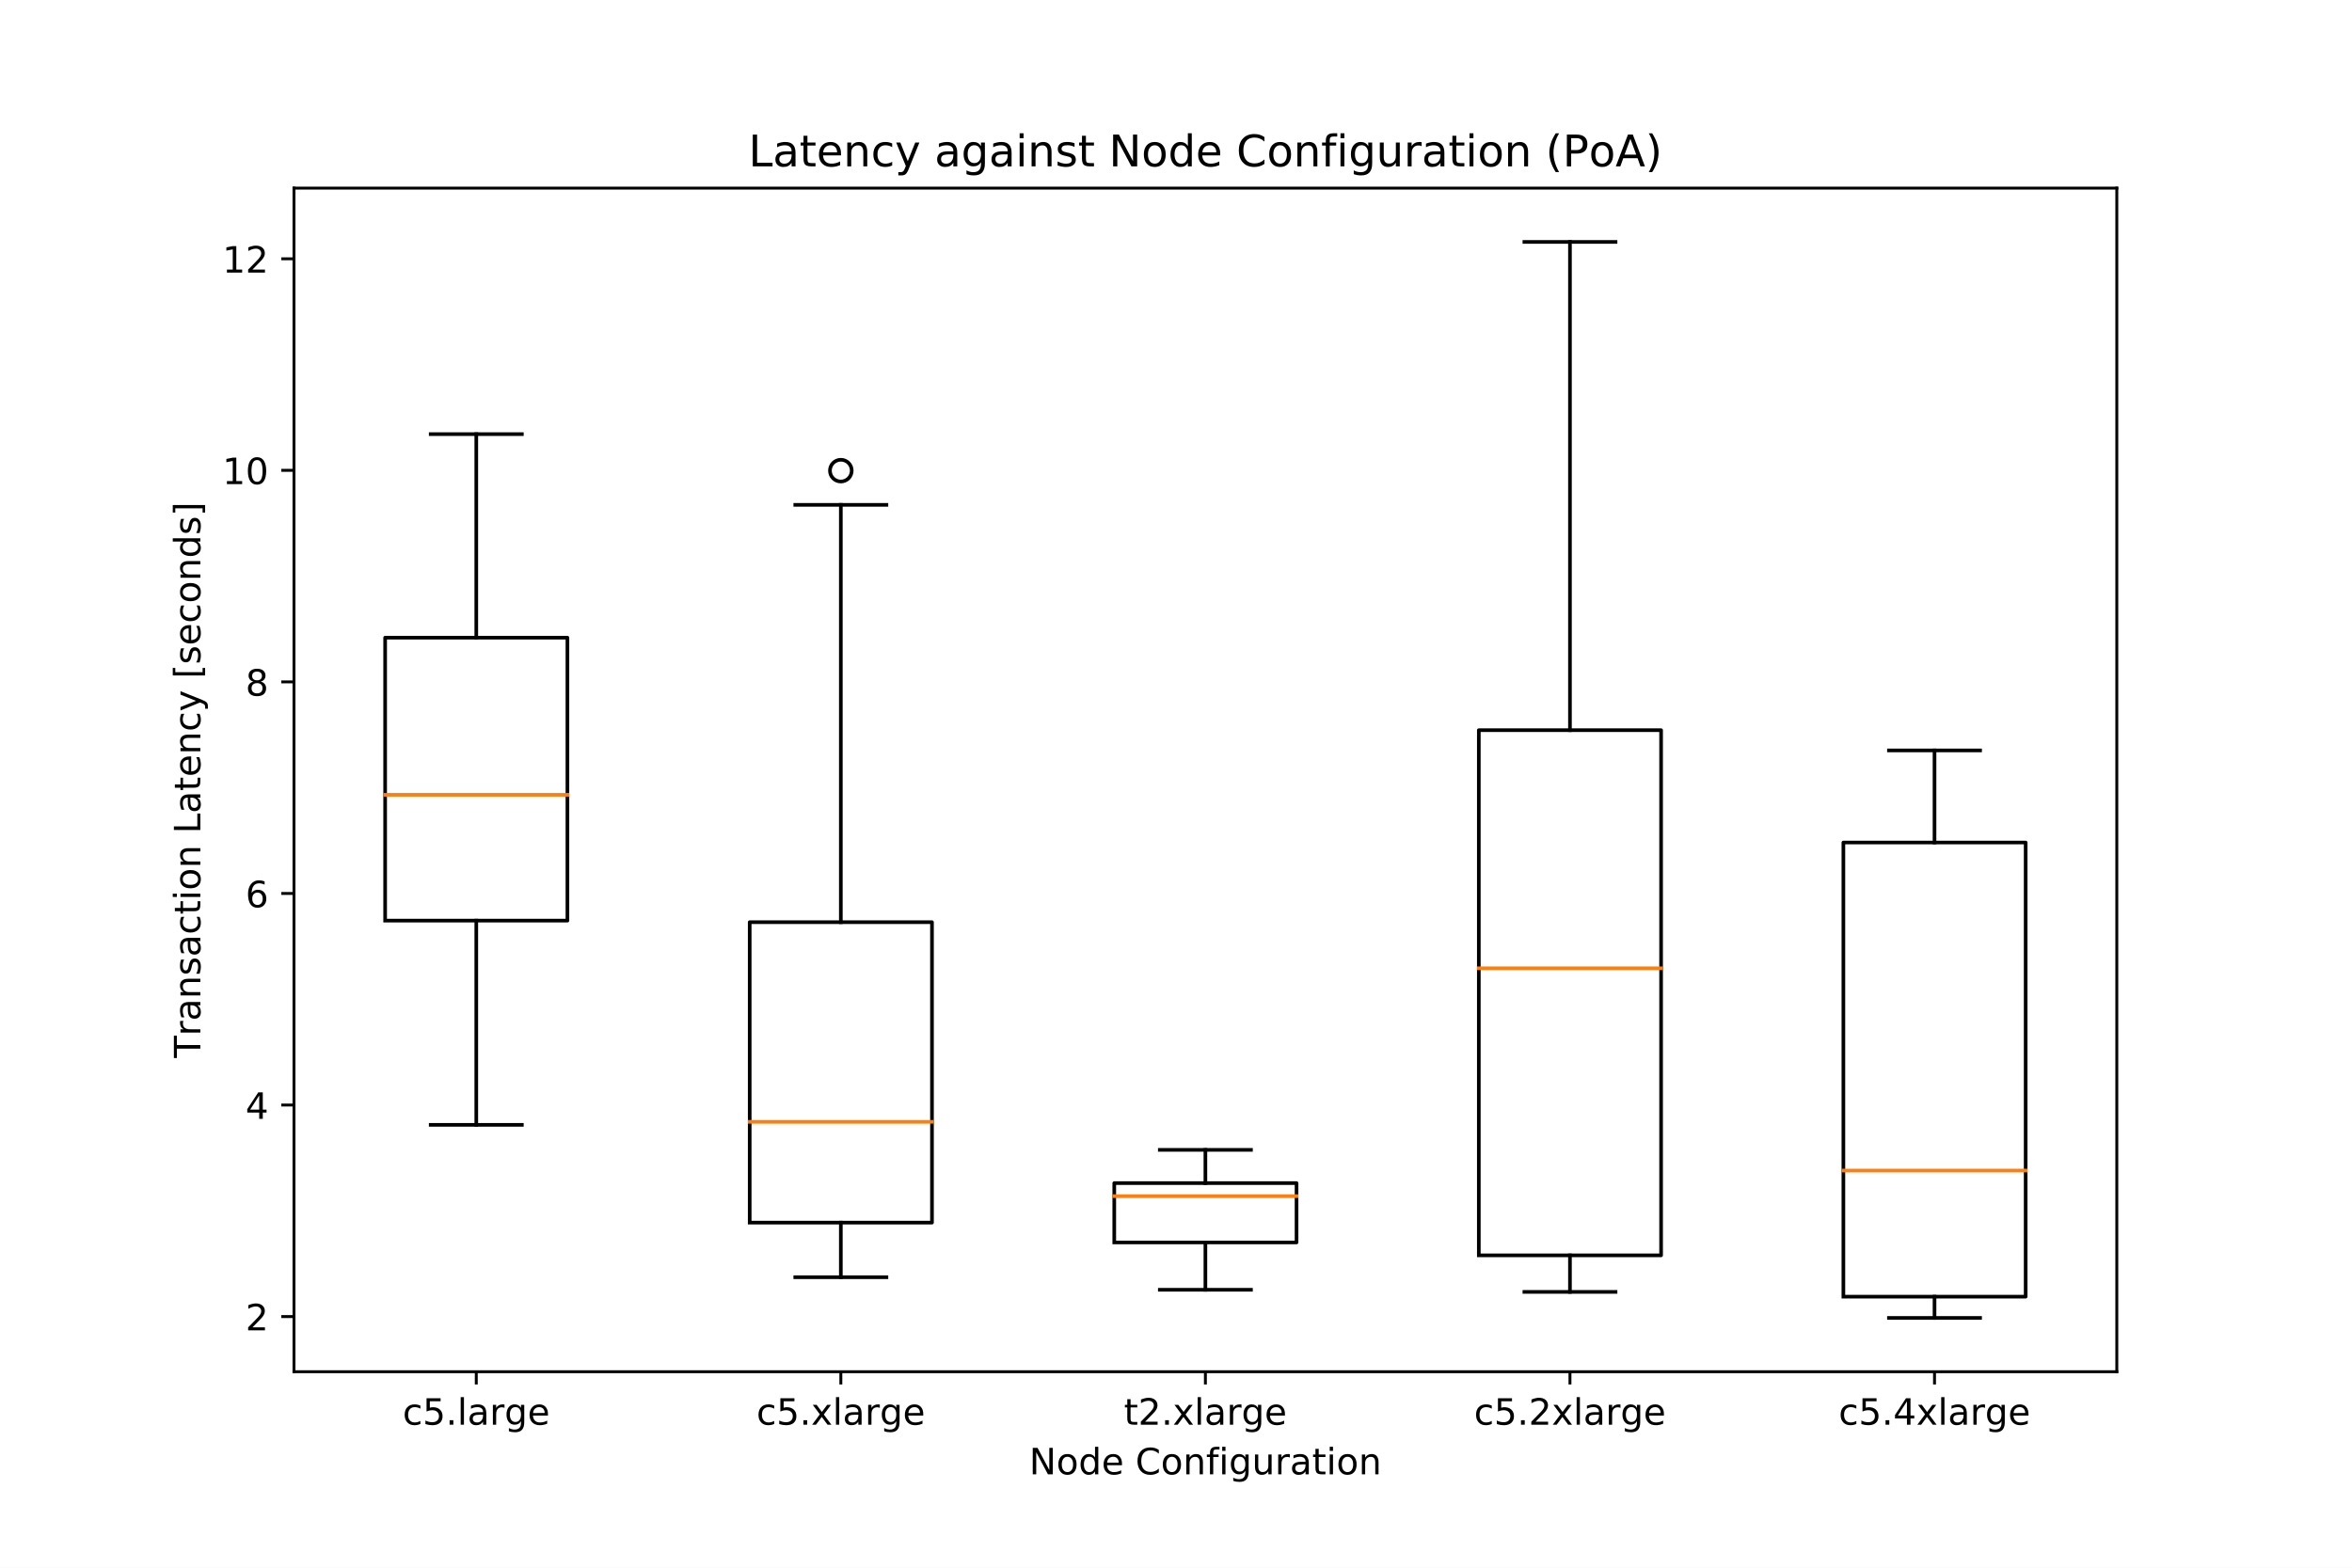
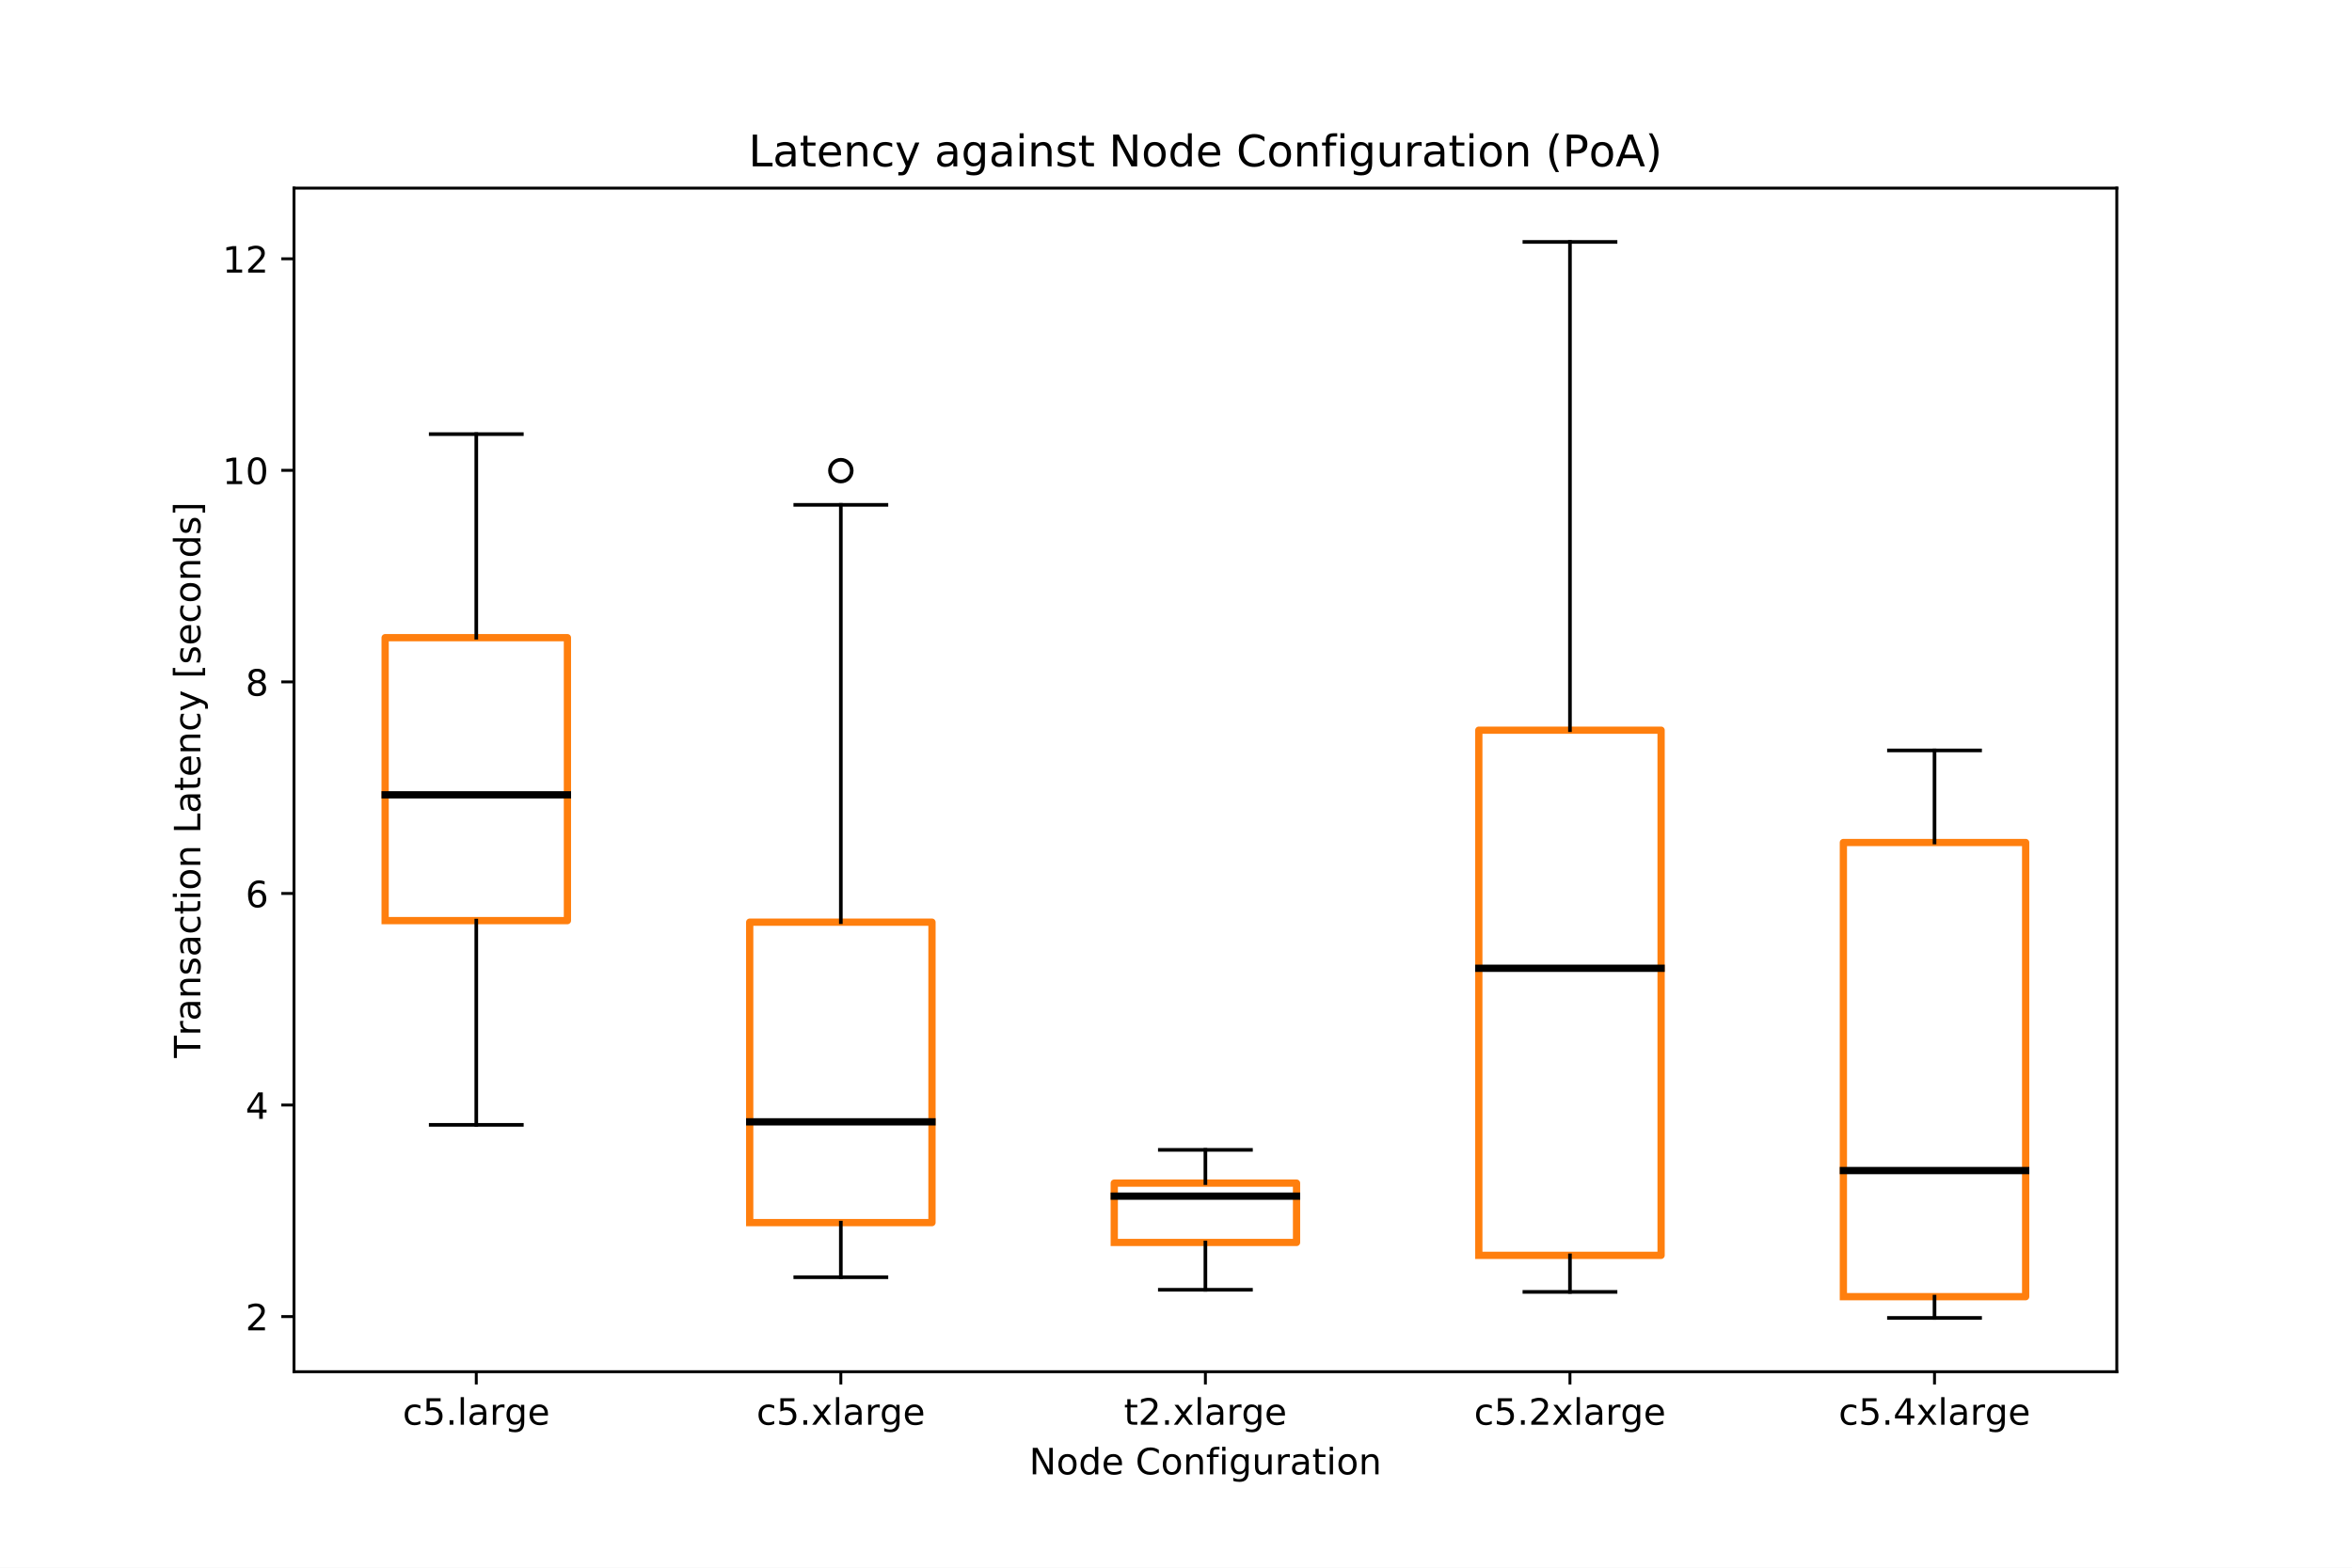
<svg xmlns="http://www.w3.org/2000/svg" xmlns:xlink="http://www.w3.org/1999/xlink" height="432pt" version="1.1" viewBox="0 0 648 432" width="648pt">
  <defs>
    <style type="text/css">
*{stroke-linecap:butt;stroke-linejoin:round;}
  </style>
  </defs>
  <g id="figure_1">
    <g id="patch_1">
      <path d="M 0 432  L 648 432  L 648 0  L 0 0  z " style="fill:#ffffff;" />
    </g>
    <g id="axes_1">
      <g id="patch_2">
        <path d="M 81 378  L 583.2 378  L 583.2 51.84  L 81 51.84  z " style="fill:#ffffff;" />
      </g>
      <g id="matplotlib.axis_1">
        <g id="xtick_1">
          <g id="line2d_1">
            <defs>
-               <path d="M 0 0  L 0 3.5  " id="m5d12be4400" style="stroke:#000000;stroke-width:0.8;" />
-             </defs>
-             <g>
-               <use style="stroke:#000000;stroke-width:0.8;" x="131.22" xlink:href="#m5d12be4400" y="378" />
+               <path d="M 0 0  L 0 3.5  " id="m340db2bdad" style="stroke:#000000;stroke-width:0.8;" />
+             </defs>
+             <g>
+               <use style="stroke:#000000;stroke-width:0.8;" x="131.22" xlink:href="#m340db2bdad" y="378" />
            </g>
          </g>
          <g id="text_1">
            <defs>
              <path d="M 48.781 52.594  L 48.781 44.188  Q 44.969 46.297 41.141 47.344  Q 37.312 48.391 33.406 48.391  Q 24.656 48.391 19.812 42.844  Q 14.984 37.312 14.984 27.297  Q 14.984 17.281 19.812 11.734  Q 24.656 6.203 33.406 6.203  Q 37.312 6.203 41.141 7.25  Q 44.969 8.297 48.781 10.406  L 48.781 2.094  Q 45.016 0.344 40.984 -0.531  Q 36.969 -1.422 32.422 -1.422  Q 20.062 -1.422 12.781 6.344  Q 5.516 14.109 5.516 27.297  Q 5.516 40.672 12.859 48.328  Q 20.219 56 33.016 56  Q 37.156 56 41.109 55.141  Q 45.062 54.297 48.781 52.594  z " id="DejaVuSans-63" />
              <path d="M 10.797 72.906  L 49.516 72.906  L 49.516 64.594  L 19.828 64.594  L 19.828 46.734  Q 21.969 47.469 24.109 47.828  Q 26.266 48.188 28.422 48.188  Q 40.625 48.188 47.75 41.5  Q 54.891 34.812 54.891 23.391  Q 54.891 11.625 47.562 5.094  Q 40.234 -1.422 26.906 -1.422  Q 22.312 -1.422 17.547 -0.641  Q 12.797 0.141 7.719 1.703  L 7.719 11.625  Q 12.109 9.234 16.797 8.062  Q 21.484 6.891 26.703 6.891  Q 35.156 6.891 40.078 11.328  Q 45.016 15.766 45.016 23.391  Q 45.016 31 40.078 35.438  Q 35.156 39.891 26.703 39.891  Q 22.75 39.891 18.812 39.016  Q 14.891 38.141 10.797 36.281  z " id="DejaVuSans-35" />
              <path d="M 10.688 12.406  L 21 12.406  L 21 0  L 10.688 0  z " id="DejaVuSans-2e" />
              <path d="M 9.422 75.984  L 18.406 75.984  L 18.406 0  L 9.422 0  z " id="DejaVuSans-6c" />
              <path d="M 34.281 27.484  Q 23.391 27.484 19.188 25  Q 14.984 22.516 14.984 16.5  Q 14.984 11.719 18.141 8.906  Q 21.297 6.109 26.703 6.109  Q 34.188 6.109 38.703 11.406  Q 43.219 16.703 43.219 25.484  L 43.219 27.484  z M 52.203 31.203  L 52.203 0  L 43.219 0  L 43.219 8.297  Q 40.141 3.328 35.547 0.953  Q 30.953 -1.422 24.312 -1.422  Q 15.922 -1.422 10.953 3.297  Q 6 8.016 6 15.922  Q 6 25.141 12.172 29.828  Q 18.359 34.516 30.609 34.516  L 43.219 34.516  L 43.219 35.406  Q 43.219 41.609 39.141 45  Q 35.062 48.391 27.688 48.391  Q 23 48.391 18.547 47.266  Q 14.109 46.141 10.016 43.891  L 10.016 52.203  Q 14.938 54.109 19.578 55.047  Q 24.219 56 28.609 56  Q 40.484 56 46.344 49.844  Q 52.203 43.703 52.203 31.203  z " id="DejaVuSans-61" />
              <path d="M 41.109 46.297  Q 39.594 47.172 37.812 47.578  Q 36.031 48 33.891 48  Q 26.266 48 22.188 43.047  Q 18.109 38.094 18.109 28.812  L 18.109 0  L 9.078 0  L 9.078 54.688  L 18.109 54.688  L 18.109 46.188  Q 20.953 51.172 25.484 53.578  Q 30.031 56 36.531 56  Q 37.453 56 38.578 55.875  Q 39.703 55.766 41.062 55.516  z " id="DejaVuSans-72" />
              <path d="M 45.406 27.984  Q 45.406 37.75 41.375 43.109  Q 37.359 48.484 30.078 48.484  Q 22.859 48.484 18.828 43.109  Q 14.797 37.75 14.797 27.984  Q 14.797 18.266 18.828 12.891  Q 22.859 7.516 30.078 7.516  Q 37.359 7.516 41.375 12.891  Q 45.406 18.266 45.406 27.984  z M 54.391 6.781  Q 54.391 -7.172 48.188 -13.984  Q 42 -20.797 29.203 -20.797  Q 24.469 -20.797 20.266 -20.094  Q 16.062 -19.391 12.109 -17.922  L 12.109 -9.188  Q 16.062 -11.328 19.922 -12.344  Q 23.781 -13.375 27.781 -13.375  Q 36.625 -13.375 41.016 -8.766  Q 45.406 -4.156 45.406 5.172  L 45.406 9.625  Q 42.625 4.781 38.281 2.391  Q 33.938 0 27.875 0  Q 17.828 0 11.672 7.656  Q 5.516 15.328 5.516 27.984  Q 5.516 40.672 11.672 48.328  Q 17.828 56 27.875 56  Q 33.938 56 38.281 53.609  Q 42.625 51.219 45.406 46.391  L 45.406 54.688  L 54.391 54.688  z " id="DejaVuSans-67" />
              <path d="M 56.203 29.594  L 56.203 25.203  L 14.891 25.203  Q 15.484 15.922 20.484 11.062  Q 25.484 6.203 34.422 6.203  Q 39.594 6.203 44.453 7.469  Q 49.312 8.734 54.109 11.281  L 54.109 2.781  Q 49.266 0.734 44.188 -0.344  Q 39.109 -1.422 33.891 -1.422  Q 20.797 -1.422 13.156 6.188  Q 5.516 13.812 5.516 26.812  Q 5.516 40.234 12.766 48.109  Q 20.016 56 32.328 56  Q 43.359 56 49.781 48.891  Q 56.203 41.797 56.203 29.594  z M 47.219 32.234  Q 47.125 39.594 43.094 43.984  Q 39.062 48.391 32.422 48.391  Q 24.906 48.391 20.391 44.141  Q 15.875 39.891 15.188 32.172  z " id="DejaVuSans-65" />
            </defs>
            <g transform="translate(110.9419 392.5984)scale(0.1 -0.1)">
              <use xlink:href="#DejaVuSans-63" />
              <use x="54.98" xlink:href="#DejaVuSans-35" />
              <use x="118.604" xlink:href="#DejaVuSans-2e" />
              <use x="150.391" xlink:href="#DejaVuSans-6c" />
              <use x="178.174" xlink:href="#DejaVuSans-61" />
              <use x="239.453" xlink:href="#DejaVuSans-72" />
              <use x="280.551" xlink:href="#DejaVuSans-67" />
              <use x="344.027" xlink:href="#DejaVuSans-65" />
            </g>
          </g>
        </g>
        <g id="xtick_2">
          <g id="line2d_2">
            <g>
-               <use style="stroke:#000000;stroke-width:0.8;" x="231.66" xlink:href="#m5d12be4400" y="378" />
+               <use style="stroke:#000000;stroke-width:0.8;" x="231.66" xlink:href="#m340db2bdad" y="378" />
            </g>
          </g>
          <g id="text_2">
            <defs>
              <path d="M 54.891 54.688  L 35.109 28.078  L 55.906 0  L 45.312 0  L 29.391 21.484  L 13.484 0  L 2.875 0  L 24.125 28.609  L 4.688 54.688  L 15.281 54.688  L 29.781 35.203  L 44.281 54.688  z " id="DejaVuSans-78" />
            </defs>
            <g transform="translate(208.4225 392.5984)scale(0.1 -0.1)">
              <use xlink:href="#DejaVuSans-63" />
              <use x="54.98" xlink:href="#DejaVuSans-35" />
              <use x="118.604" xlink:href="#DejaVuSans-2e" />
              <use x="150.391" xlink:href="#DejaVuSans-78" />
              <use x="209.57" xlink:href="#DejaVuSans-6c" />
              <use x="237.354" xlink:href="#DejaVuSans-61" />
              <use x="298.633" xlink:href="#DejaVuSans-72" />
              <use x="339.73" xlink:href="#DejaVuSans-67" />
              <use x="403.207" xlink:href="#DejaVuSans-65" />
            </g>
          </g>
        </g>
        <g id="xtick_3">
          <g id="line2d_3">
            <g>
-               <use style="stroke:#000000;stroke-width:0.8;" x="332.1" xlink:href="#m5d12be4400" y="378" />
+               <use style="stroke:#000000;stroke-width:0.8;" x="332.1" xlink:href="#m340db2bdad" y="378" />
            </g>
          </g>
          <g id="text_3">
            <defs>
              <path d="M 18.312 70.219  L 18.312 54.688  L 36.812 54.688  L 36.812 47.703  L 18.312 47.703  L 18.312 18.016  Q 18.312 11.328 20.141 9.422  Q 21.969 7.516 27.594 7.516  L 36.812 7.516  L 36.812 0  L 27.594 0  Q 17.188 0 13.234 3.875  Q 9.281 7.766 9.281 18.016  L 9.281 47.703  L 2.688 47.703  L 2.688 54.688  L 9.281 54.688  L 9.281 70.219  z " id="DejaVuSans-74" />
              <path d="M 19.188 8.297  L 53.609 8.297  L 53.609 0  L 7.328 0  L 7.328 8.297  Q 12.938 14.109 22.625 23.891  Q 32.328 33.688 34.812 36.531  Q 39.547 41.844 41.422 45.531  Q 43.312 49.219 43.312 52.781  Q 43.312 58.594 39.234 62.25  Q 35.156 65.922 28.609 65.922  Q 23.969 65.922 18.812 64.312  Q 13.672 62.703 7.812 59.422  L 7.812 69.391  Q 13.766 71.781 18.938 73  Q 24.125 74.219 28.422 74.219  Q 39.75 74.219 46.484 68.547  Q 53.219 62.891 53.219 53.422  Q 53.219 48.922 51.531 44.891  Q 49.859 40.875 45.406 35.406  Q 44.188 33.984 37.641 27.219  Q 31.109 20.453 19.188 8.297  z " id="DejaVuSans-32" />
            </defs>
            <g transform="translate(309.6516 392.5984)scale(0.1 -0.1)">
              <use xlink:href="#DejaVuSans-74" />
              <use x="39.209" xlink:href="#DejaVuSans-32" />
              <use x="102.832" xlink:href="#DejaVuSans-2e" />
              <use x="134.619" xlink:href="#DejaVuSans-78" />
              <use x="193.799" xlink:href="#DejaVuSans-6c" />
              <use x="221.582" xlink:href="#DejaVuSans-61" />
              <use x="282.861" xlink:href="#DejaVuSans-72" />
              <use x="323.959" xlink:href="#DejaVuSans-67" />
              <use x="387.436" xlink:href="#DejaVuSans-65" />
            </g>
          </g>
        </g>
        <g id="xtick_4">
          <g id="line2d_4">
            <g>
-               <use style="stroke:#000000;stroke-width:0.8;" x="432.54" xlink:href="#m5d12be4400" y="378" />
+               <use style="stroke:#000000;stroke-width:0.8;" x="432.54" xlink:href="#m340db2bdad" y="378" />
            </g>
          </g>
          <g id="text_4">
            <g transform="translate(406.1212 392.5984)scale(0.1 -0.1)">
              <use xlink:href="#DejaVuSans-63" />
              <use x="54.98" xlink:href="#DejaVuSans-35" />
              <use x="118.604" xlink:href="#DejaVuSans-2e" />
              <use x="150.391" xlink:href="#DejaVuSans-32" />
              <use x="214.014" xlink:href="#DejaVuSans-78" />
              <use x="273.193" xlink:href="#DejaVuSans-6c" />
              <use x="300.977" xlink:href="#DejaVuSans-61" />
              <use x="362.256" xlink:href="#DejaVuSans-72" />
              <use x="403.354" xlink:href="#DejaVuSans-67" />
              <use x="466.83" xlink:href="#DejaVuSans-65" />
            </g>
          </g>
        </g>
        <g id="xtick_5">
          <g id="line2d_5">
            <g>
-               <use style="stroke:#000000;stroke-width:0.8;" x="532.98" xlink:href="#m5d12be4400" y="378" />
+               <use style="stroke:#000000;stroke-width:0.8;" x="532.98" xlink:href="#m340db2bdad" y="378" />
            </g>
          </g>
          <g id="text_5">
            <defs>
              <path d="M 37.797 64.312  L 12.891 25.391  L 37.797 25.391  z M 35.203 72.906  L 47.609 72.906  L 47.609 25.391  L 58.016 25.391  L 58.016 17.188  L 47.609 17.188  L 47.609 0  L 37.797 0  L 37.797 17.188  L 4.891 17.188  L 4.891 26.703  z " id="DejaVuSans-34" />
            </defs>
            <g transform="translate(506.5612 392.5984)scale(0.1 -0.1)">
              <use xlink:href="#DejaVuSans-63" />
              <use x="54.98" xlink:href="#DejaVuSans-35" />
              <use x="118.604" xlink:href="#DejaVuSans-2e" />
              <use x="150.391" xlink:href="#DejaVuSans-34" />
              <use x="214.014" xlink:href="#DejaVuSans-78" />
              <use x="273.193" xlink:href="#DejaVuSans-6c" />
              <use x="300.977" xlink:href="#DejaVuSans-61" />
              <use x="362.256" xlink:href="#DejaVuSans-72" />
              <use x="403.354" xlink:href="#DejaVuSans-67" />
              <use x="466.83" xlink:href="#DejaVuSans-65" />
            </g>
          </g>
        </g>
        <g id="text_6">
          <defs>
            <path d="M 9.812 72.906  L 23.094 72.906  L 55.422 11.922  L 55.422 72.906  L 64.984 72.906  L 64.984 0  L 51.703 0  L 19.391 60.984  L 19.391 0  L 9.812 0  z " id="DejaVuSans-4e" />
            <path d="M 30.609 48.391  Q 23.391 48.391 19.188 42.75  Q 14.984 37.109 14.984 27.297  Q 14.984 17.484 19.156 11.844  Q 23.344 6.203 30.609 6.203  Q 37.797 6.203 41.984 11.859  Q 46.188 17.531 46.188 27.297  Q 46.188 37.016 41.984 42.703  Q 37.797 48.391 30.609 48.391  z M 30.609 56  Q 42.328 56 49.016 48.375  Q 55.719 40.766 55.719 27.297  Q 55.719 13.875 49.016 6.219  Q 42.328 -1.422 30.609 -1.422  Q 18.844 -1.422 12.172 6.219  Q 5.516 13.875 5.516 27.297  Q 5.516 40.766 12.172 48.375  Q 18.844 56 30.609 56  z " id="DejaVuSans-6f" />
            <path d="M 45.406 46.391  L 45.406 75.984  L 54.391 75.984  L 54.391 0  L 45.406 0  L 45.406 8.203  Q 42.578 3.328 38.25 0.953  Q 33.938 -1.422 27.875 -1.422  Q 17.969 -1.422 11.734 6.484  Q 5.516 14.406 5.516 27.297  Q 5.516 40.188 11.734 48.094  Q 17.969 56 27.875 56  Q 33.938 56 38.25 53.625  Q 42.578 51.266 45.406 46.391  z M 14.797 27.297  Q 14.797 17.391 18.875 11.75  Q 22.953 6.109 30.078 6.109  Q 37.203 6.109 41.297 11.75  Q 45.406 17.391 45.406 27.297  Q 45.406 37.203 41.297 42.844  Q 37.203 48.484 30.078 48.484  Q 22.953 48.484 18.875 42.844  Q 14.797 37.203 14.797 27.297  z " id="DejaVuSans-64" />
            <path id="DejaVuSans-20" />
            <path d="M 64.406 67.281  L 64.406 56.891  Q 59.422 61.531 53.781 63.812  Q 48.141 66.109 41.797 66.109  Q 29.297 66.109 22.656 58.469  Q 16.016 50.828 16.016 36.375  Q 16.016 21.969 22.656 14.328  Q 29.297 6.688 41.797 6.688  Q 48.141 6.688 53.781 8.984  Q 59.422 11.281 64.406 15.922  L 64.406 5.609  Q 59.234 2.094 53.438 0.328  Q 47.656 -1.422 41.219 -1.422  Q 24.656 -1.422 15.125 8.703  Q 5.609 18.844 5.609 36.375  Q 5.609 53.953 15.125 64.078  Q 24.656 74.219 41.219 74.219  Q 47.75 74.219 53.531 72.484  Q 59.328 70.75 64.406 67.281  z " id="DejaVuSans-43" />
            <path d="M 54.891 33.016  L 54.891 0  L 45.906 0  L 45.906 32.719  Q 45.906 40.484 42.875 44.328  Q 39.844 48.188 33.797 48.188  Q 26.516 48.188 22.312 43.547  Q 18.109 38.922 18.109 30.906  L 18.109 0  L 9.078 0  L 9.078 54.688  L 18.109 54.688  L 18.109 46.188  Q 21.344 51.125 25.703 53.562  Q 30.078 56 35.797 56  Q 45.219 56 50.047 50.172  Q 54.891 44.344 54.891 33.016  z " id="DejaVuSans-6e" />
            <path d="M 37.109 75.984  L 37.109 68.5  L 28.516 68.5  Q 23.688 68.5 21.797 66.547  Q 19.922 64.594 19.922 59.516  L 19.922 54.688  L 34.719 54.688  L 34.719 47.703  L 19.922 47.703  L 19.922 0  L 10.891 0  L 10.891 47.703  L 2.297 47.703  L 2.297 54.688  L 10.891 54.688  L 10.891 58.5  Q 10.891 67.625 15.141 71.797  Q 19.391 75.984 28.609 75.984  z " id="DejaVuSans-66" />
            <path d="M 9.422 54.688  L 18.406 54.688  L 18.406 0  L 9.422 0  z M 9.422 75.984  L 18.406 75.984  L 18.406 64.594  L 9.422 64.594  z " id="DejaVuSans-69" />
            <path d="M 8.5 21.578  L 8.5 54.688  L 17.484 54.688  L 17.484 21.922  Q 17.484 14.156 20.5 10.266  Q 23.531 6.391 29.594 6.391  Q 36.859 6.391 41.078 11.031  Q 45.312 15.672 45.312 23.688  L 45.312 54.688  L 54.297 54.688  L 54.297 0  L 45.312 0  L 45.312 8.406  Q 42.047 3.422 37.719 1  Q 33.406 -1.422 27.688 -1.422  Q 18.266 -1.422 13.375 4.438  Q 8.5 10.297 8.5 21.578  z M 31.109 56  z " id="DejaVuSans-75" />
          </defs>
          <g transform="translate(283.5516 406.2766)scale(0.1 -0.1)">
            <use xlink:href="#DejaVuSans-4e" />
            <use x="74.805" xlink:href="#DejaVuSans-6f" />
            <use x="135.986" xlink:href="#DejaVuSans-64" />
            <use x="199.463" xlink:href="#DejaVuSans-65" />
            <use x="260.986" xlink:href="#DejaVuSans-20" />
            <use x="292.773" xlink:href="#DejaVuSans-43" />
            <use x="362.598" xlink:href="#DejaVuSans-6f" />
            <use x="423.779" xlink:href="#DejaVuSans-6e" />
            <use x="487.158" xlink:href="#DejaVuSans-66" />
            <use x="522.363" xlink:href="#DejaVuSans-69" />
            <use x="550.146" xlink:href="#DejaVuSans-67" />
            <use x="613.623" xlink:href="#DejaVuSans-75" />
            <use x="677.002" xlink:href="#DejaVuSans-72" />
            <use x="718.115" xlink:href="#DejaVuSans-61" />
            <use x="779.395" xlink:href="#DejaVuSans-74" />
            <use x="818.604" xlink:href="#DejaVuSans-69" />
            <use x="846.387" xlink:href="#DejaVuSans-6f" />
            <use x="907.568" xlink:href="#DejaVuSans-6e" />
          </g>
        </g>
      </g>
      <g id="matplotlib.axis_2">
        <g id="ytick_1">
          <g id="line2d_6">
            <defs>
-               <path d="M 0 0  L -3.5 0  " id="mf70729340f" style="stroke:#000000;stroke-width:0.8;" />
-             </defs>
-             <g>
-               <use style="stroke:#000000;stroke-width:0.8;" x="81" xlink:href="#mf70729340f" y="362.802" />
+               <path d="M 0 0  L -3.5 0  " id="m0e77f6daee" style="stroke:#000000;stroke-width:0.8;" />
+             </defs>
+             <g>
+               <use style="stroke:#000000;stroke-width:0.8;" x="81" xlink:href="#m0e77f6daee" y="362.802" />
            </g>
          </g>
          <g id="text_7">
            <g transform="translate(67.6375 366.6016)scale(0.1 -0.1)">
              <use xlink:href="#DejaVuSans-32" />
            </g>
          </g>
        </g>
        <g id="ytick_2">
          <g id="line2d_7">
            <g>
-               <use style="stroke:#000000;stroke-width:0.8;" x="81" xlink:href="#mf70729340f" y="304.504" />
+               <use style="stroke:#000000;stroke-width:0.8;" x="81" xlink:href="#m0e77f6daee" y="304.504" />
            </g>
          </g>
          <g id="text_8">
            <g transform="translate(67.6375 308.3031)scale(0.1 -0.1)">
              <use xlink:href="#DejaVuSans-34" />
            </g>
          </g>
        </g>
        <g id="ytick_3">
          <g id="line2d_8">
            <g>
-               <use style="stroke:#000000;stroke-width:0.8;" x="81" xlink:href="#mf70729340f" y="246.205" />
+               <use style="stroke:#000000;stroke-width:0.8;" x="81" xlink:href="#m0e77f6daee" y="246.205" />
            </g>
          </g>
          <g id="text_9">
            <defs>
              <path d="M 33.016 40.375  Q 26.375 40.375 22.484 35.828  Q 18.609 31.297 18.609 23.391  Q 18.609 15.531 22.484 10.953  Q 26.375 6.391 33.016 6.391  Q 39.656 6.391 43.531 10.953  Q 47.406 15.531 47.406 23.391  Q 47.406 31.297 43.531 35.828  Q 39.656 40.375 33.016 40.375  z M 52.594 71.297  L 52.594 62.312  Q 48.875 64.062 45.094 64.984  Q 41.312 65.922 37.594 65.922  Q 27.828 65.922 22.672 59.328  Q 17.531 52.734 16.797 39.406  Q 19.672 43.656 24.016 45.922  Q 28.375 48.188 33.594 48.188  Q 44.578 48.188 50.953 41.516  Q 57.328 34.859 57.328 23.391  Q 57.328 12.156 50.688 5.359  Q 44.047 -1.422 33.016 -1.422  Q 20.359 -1.422 13.672 8.266  Q 6.984 17.969 6.984 36.375  Q 6.984 53.656 15.188 63.938  Q 23.391 74.219 37.203 74.219  Q 40.922 74.219 44.703 73.484  Q 48.484 72.75 52.594 71.297  z " id="DejaVuSans-36" />
            </defs>
            <g transform="translate(67.6375 250.0045)scale(0.1 -0.1)">
              <use xlink:href="#DejaVuSans-36" />
            </g>
          </g>
        </g>
        <g id="ytick_4">
          <g id="line2d_9">
            <g>
-               <use style="stroke:#000000;stroke-width:0.8;" x="81" xlink:href="#mf70729340f" y="187.907" />
+               <use style="stroke:#000000;stroke-width:0.8;" x="81" xlink:href="#m0e77f6daee" y="187.907" />
            </g>
          </g>
          <g id="text_10">
            <defs>
              <path d="M 31.781 34.625  Q 24.75 34.625 20.719 30.859  Q 16.703 27.094 16.703 20.516  Q 16.703 13.922 20.719 10.156  Q 24.75 6.391 31.781 6.391  Q 38.812 6.391 42.859 10.172  Q 46.922 13.969 46.922 20.516  Q 46.922 27.094 42.891 30.859  Q 38.875 34.625 31.781 34.625  z M 21.922 38.812  Q 15.578 40.375 12.031 44.719  Q 8.5 49.078 8.5 55.328  Q 8.5 64.062 14.719 69.141  Q 20.953 74.219 31.781 74.219  Q 42.672 74.219 48.875 69.141  Q 55.078 64.062 55.078 55.328  Q 55.078 49.078 51.531 44.719  Q 48 40.375 41.703 38.812  Q 48.828 37.156 52.797 32.312  Q 56.781 27.484 56.781 20.516  Q 56.781 9.906 50.312 4.234  Q 43.844 -1.422 31.781 -1.422  Q 19.734 -1.422 13.25 4.234  Q 6.781 9.906 6.781 20.516  Q 6.781 27.484 10.781 32.312  Q 14.797 37.156 21.922 38.812  z M 18.312 54.391  Q 18.312 48.734 21.844 45.562  Q 25.391 42.391 31.781 42.391  Q 38.141 42.391 41.719 45.562  Q 45.312 48.734 45.312 54.391  Q 45.312 60.062 41.719 63.234  Q 38.141 66.406 31.781 66.406  Q 25.391 66.406 21.844 63.234  Q 18.312 60.062 18.312 54.391  z " id="DejaVuSans-38" />
            </defs>
            <g transform="translate(67.6375 191.706)scale(0.1 -0.1)">
              <use xlink:href="#DejaVuSans-38" />
            </g>
          </g>
        </g>
        <g id="ytick_5">
          <g id="line2d_10">
            <g>
-               <use style="stroke:#000000;stroke-width:0.8;" x="81" xlink:href="#mf70729340f" y="129.608" />
+               <use style="stroke:#000000;stroke-width:0.8;" x="81" xlink:href="#m0e77f6daee" y="129.608" />
            </g>
          </g>
          <g id="text_11">
            <defs>
              <path d="M 12.406 8.297  L 28.516 8.297  L 28.516 63.922  L 10.984 60.406  L 10.984 69.391  L 28.422 72.906  L 38.281 72.906  L 38.281 8.297  L 54.391 8.297  L 54.391 0  L 12.406 0  z " id="DejaVuSans-31" />
              <path d="M 31.781 66.406  Q 24.172 66.406 20.328 58.906  Q 16.5 51.422 16.5 36.375  Q 16.5 21.391 20.328 13.891  Q 24.172 6.391 31.781 6.391  Q 39.453 6.391 43.281 13.891  Q 47.125 21.391 47.125 36.375  Q 47.125 51.422 43.281 58.906  Q 39.453 66.406 31.781 66.406  z M 31.781 74.219  Q 44.047 74.219 50.516 64.516  Q 56.984 54.828 56.984 36.375  Q 56.984 17.969 50.516 8.266  Q 44.047 -1.422 31.781 -1.422  Q 19.531 -1.422 13.062 8.266  Q 6.594 17.969 6.594 36.375  Q 6.594 54.828 13.062 64.516  Q 19.531 74.219 31.781 74.219  z " id="DejaVuSans-30" />
            </defs>
            <g transform="translate(61.275 133.4075)scale(0.1 -0.1)">
              <use xlink:href="#DejaVuSans-31" />
              <use x="63.623" xlink:href="#DejaVuSans-30" />
            </g>
          </g>
        </g>
        <g id="ytick_6">
          <g id="line2d_11">
            <g>
-               <use style="stroke:#000000;stroke-width:0.8;" x="81" xlink:href="#mf70729340f" y="71.31" />
+               <use style="stroke:#000000;stroke-width:0.8;" x="81" xlink:href="#m0e77f6daee" y="71.31" />
            </g>
          </g>
          <g id="text_12">
            <g transform="translate(61.275 75.109)scale(0.1 -0.1)">
              <use xlink:href="#DejaVuSans-31" />
              <use x="63.623" xlink:href="#DejaVuSans-32" />
            </g>
          </g>
        </g>
        <g id="text_13">
          <defs>
            <path d="M -0.297 72.906  L 61.375 72.906  L 61.375 64.594  L 35.5 64.594  L 35.5 0  L 25.594 0  L 25.594 64.594  L -0.297 64.594  z " id="DejaVuSans-54" />
            <path d="M 44.281 53.078  L 44.281 44.578  Q 40.484 46.531 36.375 47.5  Q 32.281 48.484 27.875 48.484  Q 21.188 48.484 17.844 46.438  Q 14.5 44.391 14.5 40.281  Q 14.5 37.156 16.891 35.375  Q 19.281 33.594 26.516 31.984  L 29.594 31.297  Q 39.156 29.25 43.188 25.516  Q 47.219 21.781 47.219 15.094  Q 47.219 7.469 41.188 3.016  Q 35.156 -1.422 24.609 -1.422  Q 20.219 -1.422 15.453 -0.562  Q 10.688 0.297 5.422 2  L 5.422 11.281  Q 10.406 8.688 15.234 7.391  Q 20.062 6.109 24.812 6.109  Q 31.156 6.109 34.562 8.281  Q 37.984 10.453 37.984 14.406  Q 37.984 18.062 35.516 20.016  Q 33.062 21.969 24.703 23.781  L 21.578 24.516  Q 13.234 26.266 9.516 29.906  Q 5.812 33.547 5.812 39.891  Q 5.812 47.609 11.281 51.797  Q 16.75 56 26.812 56  Q 31.781 56 36.172 55.266  Q 40.578 54.547 44.281 53.078  z " id="DejaVuSans-73" />
            <path d="M 9.812 72.906  L 19.672 72.906  L 19.672 8.297  L 55.172 8.297  L 55.172 0  L 9.812 0  z " id="DejaVuSans-4c" />
            <path d="M 32.172 -5.078  Q 28.375 -14.844 24.75 -17.812  Q 21.141 -20.797 15.094 -20.797  L 7.906 -20.797  L 7.906 -13.281  L 13.188 -13.281  Q 16.891 -13.281 18.938 -11.516  Q 21 -9.766 23.484 -3.219  L 25.094 0.875  L 2.984 54.688  L 12.5 54.688  L 29.594 11.922  L 46.688 54.688  L 56.203 54.688  z " id="DejaVuSans-79" />
            <path d="M 8.594 75.984  L 29.297 75.984  L 29.297 69  L 17.578 69  L 17.578 -6.203  L 29.297 -6.203  L 29.297 -13.188  L 8.594 -13.188  z " id="DejaVuSans-5b" />
            <path d="M 30.422 75.984  L 30.422 -13.188  L 9.719 -13.188  L 9.719 -6.203  L 21.391 -6.203  L 21.391 69  L 9.719 69  L 9.719 75.984  z " id="DejaVuSans-5d" />
          </defs>
          <g transform="translate(55.19531 291.5278)rotate(-90)scale(0.1 -0.1)">
            <use xlink:href="#DejaVuSans-54" />
            <use x="60.865" xlink:href="#DejaVuSans-72" />
            <use x="101.979" xlink:href="#DejaVuSans-61" />
            <use x="163.258" xlink:href="#DejaVuSans-6e" />
            <use x="226.637" xlink:href="#DejaVuSans-73" />
            <use x="278.736" xlink:href="#DejaVuSans-61" />
            <use x="340.016" xlink:href="#DejaVuSans-63" />
            <use x="394.996" xlink:href="#DejaVuSans-74" />
            <use x="434.205" xlink:href="#DejaVuSans-69" />
            <use x="461.988" xlink:href="#DejaVuSans-6f" />
            <use x="523.17" xlink:href="#DejaVuSans-6e" />
            <use x="586.549" xlink:href="#DejaVuSans-20" />
            <use x="618.336" xlink:href="#DejaVuSans-4c" />
            <use x="674.049" xlink:href="#DejaVuSans-61" />
            <use x="735.328" xlink:href="#DejaVuSans-74" />
            <use x="774.537" xlink:href="#DejaVuSans-65" />
            <use x="836.061" xlink:href="#DejaVuSans-6e" />
            <use x="899.439" xlink:href="#DejaVuSans-63" />
            <use x="954.42" xlink:href="#DejaVuSans-79" />
            <use x="1013.6" xlink:href="#DejaVuSans-20" />
            <use x="1045.387" xlink:href="#DejaVuSans-5b" />
            <use x="1084.4" xlink:href="#DejaVuSans-73" />
            <use x="1136.5" xlink:href="#DejaVuSans-65" />
            <use x="1198.023" xlink:href="#DejaVuSans-63" />
            <use x="1253.004" xlink:href="#DejaVuSans-6f" />
            <use x="1314.186" xlink:href="#DejaVuSans-6e" />
            <use x="1377.564" xlink:href="#DejaVuSans-64" />
            <use x="1441.041" xlink:href="#DejaVuSans-73" />
            <use x="1493.141" xlink:href="#DejaVuSans-5d" />
          </g>
        </g>
      </g>
      <g id="line2d_12">
-         <path clip-path="url(#p09a8946833)" d="M 106.11 253.689  L 156.33 253.689  L 156.33 175.718  L 106.11 175.718  L 106.11 253.689  " style="fill:none;stroke:#000000;stroke-linecap:square;" />
+         <path clip-path="url(#p50f5e49676)" d="M 106.11 253.689  L 156.33 253.689  L 156.33 175.718  L 106.11 175.718  L 106.11 253.689  " style="fill:none;stroke:#ff7f0e;stroke-linecap:square;stroke-width:2;" />
      </g>
      <g id="line2d_13">
-         <path clip-path="url(#p09a8946833)" d="M 131.22 253.689  L 131.22 309.967  " style="fill:none;stroke:#000000;stroke-linecap:square;" />
+         <path clip-path="url(#p50f5e49676)" d="M 131.22 253.689  L 131.22 309.967  " style="fill:none;stroke:#000000;stroke-linecap:square;" />
      </g>
      <g id="line2d_14">
-         <path clip-path="url(#p09a8946833)" d="M 131.22 175.718  L 131.22 119.627  " style="fill:none;stroke:#000000;stroke-linecap:square;" />
+         <path clip-path="url(#p50f5e49676)" d="M 131.22 175.718  L 131.22 119.627  " style="fill:none;stroke:#000000;stroke-linecap:square;" />
      </g>
      <g id="line2d_15">
-         <path clip-path="url(#p09a8946833)" d="M 118.665 309.967  L 143.775 309.967  " style="fill:none;stroke:#000000;stroke-linecap:square;" />
+         <path clip-path="url(#p50f5e49676)" d="M 118.665 309.967  L 143.775 309.967  " style="fill:none;stroke:#000000;stroke-linecap:square;" />
      </g>
      <g id="line2d_16">
-         <path clip-path="url(#p09a8946833)" d="M 118.665 119.627  L 143.775 119.627  " style="fill:none;stroke:#000000;stroke-linecap:square;" />
+         <path clip-path="url(#p50f5e49676)" d="M 118.665 119.627  L 143.775 119.627  " style="fill:none;stroke:#000000;stroke-linecap:square;" />
      </g>
      <g id="line2d_17" />
      <g id="line2d_18">
-         <path clip-path="url(#p09a8946833)" d="M 206.55 336.907  L 256.77 336.907  L 256.77 254.116  L 206.55 254.116  L 206.55 336.907  " style="fill:none;stroke:#000000;stroke-linecap:square;" />
+         <path clip-path="url(#p50f5e49676)" d="M 206.55 336.907  L 256.77 336.907  L 256.77 254.116  L 206.55 254.116  L 206.55 336.907  " style="fill:none;stroke:#ff7f0e;stroke-linecap:square;stroke-width:2;" />
      </g>
      <g id="line2d_19">
-         <path clip-path="url(#p09a8946833)" d="M 231.66 336.907  L 231.66 351.952  " style="fill:none;stroke:#000000;stroke-linecap:square;" />
+         <path clip-path="url(#p50f5e49676)" d="M 231.66 336.907  L 231.66 351.952  " style="fill:none;stroke:#000000;stroke-linecap:square;" />
      </g>
      <g id="line2d_20">
-         <path clip-path="url(#p09a8946833)" d="M 231.66 254.116  L 231.66 139.123  " style="fill:none;stroke:#000000;stroke-linecap:square;" />
+         <path clip-path="url(#p50f5e49676)" d="M 231.66 254.116  L 231.66 139.123  " style="fill:none;stroke:#000000;stroke-linecap:square;" />
      </g>
      <g id="line2d_21">
-         <path clip-path="url(#p09a8946833)" d="M 219.105 351.952  L 244.215 351.952  " style="fill:none;stroke:#000000;stroke-linecap:square;" />
+         <path clip-path="url(#p50f5e49676)" d="M 219.105 351.952  L 244.215 351.952  " style="fill:none;stroke:#000000;stroke-linecap:square;" />
      </g>
      <g id="line2d_22">
-         <path clip-path="url(#p09a8946833)" d="M 219.105 139.123  L 244.215 139.123  " style="fill:none;stroke:#000000;stroke-linecap:square;" />
+         <path clip-path="url(#p50f5e49676)" d="M 219.105 139.123  L 244.215 139.123  " style="fill:none;stroke:#000000;stroke-linecap:square;" />
      </g>
      <g id="line2d_23">
        <defs>
-           <path d="M 0 3  C 0.796 3 1.559 2.684 2.121 2.121  C 2.684 1.559 3 0.796 3 0  C 3 -0.796 2.684 -1.559 2.121 -2.121  C 1.559 -2.684 0.796 -3 0 -3  C -0.796 -3 -1.559 -2.684 -2.121 -2.121  C -2.684 -1.559 -3 -0.796 -3 0  C -3 0.796 -2.684 1.559 -2.121 2.121  C -1.559 2.684 -0.796 3 0 3  z " id="m1ec011d5d2" style="stroke:#000000;" />
+           <path d="M 0 3  C 0.796 3 1.559 2.684 2.121 2.121  C 2.684 1.559 3 0.796 3 0  C 3 -0.796 2.684 -1.559 2.121 -2.121  C 1.559 -2.684 0.796 -3 0 -3  C -0.796 -3 -1.559 -2.684 -2.121 -2.121  C -2.684 -1.559 -3 -0.796 -3 0  C -3 0.796 -2.684 1.559 -2.121 2.121  C -1.559 2.684 -0.796 3 0 3  z " id="m0f1a93de57" style="stroke:#000000;" />
        </defs>
-         <g clip-path="url(#p09a8946833)">
-           <use style="fill-opacity:0;stroke:#000000;" x="231.66" xlink:href="#m1ec011d5d2" y="129.691" />
+         <g clip-path="url(#p50f5e49676)">
+           <use style="fill-opacity:0;stroke:#000000;" x="231.66" xlink:href="#m0f1a93de57" y="129.691" />
        </g>
      </g>
      <g id="line2d_24">
-         <path clip-path="url(#p09a8946833)" d="M 306.99 342.377  L 357.21 342.377  L 357.21 326.026  L 306.99 326.026  L 306.99 342.377  " style="fill:none;stroke:#000000;stroke-linecap:square;" />
+         <path clip-path="url(#p50f5e49676)" d="M 306.99 342.377  L 357.21 342.377  L 357.21 326.026  L 306.99 326.026  L 306.99 342.377  " style="fill:none;stroke:#ff7f0e;stroke-linecap:square;stroke-width:2;" />
      </g>
      <g id="line2d_25">
-         <path clip-path="url(#p09a8946833)" d="M 332.1 342.377  L 332.1 355.415  " style="fill:none;stroke:#000000;stroke-linecap:square;" />
+         <path clip-path="url(#p50f5e49676)" d="M 332.1 342.377  L 332.1 355.415  " style="fill:none;stroke:#000000;stroke-linecap:square;" />
      </g>
      <g id="line2d_26">
-         <path clip-path="url(#p09a8946833)" d="M 332.1 326.026  L 332.1 316.861  " style="fill:none;stroke:#000000;stroke-linecap:square;" />
+         <path clip-path="url(#p50f5e49676)" d="M 332.1 326.026  L 332.1 316.861  " style="fill:none;stroke:#000000;stroke-linecap:square;" />
      </g>
      <g id="line2d_27">
-         <path clip-path="url(#p09a8946833)" d="M 319.545 355.415  L 344.655 355.415  " style="fill:none;stroke:#000000;stroke-linecap:square;" />
+         <path clip-path="url(#p50f5e49676)" d="M 319.545 355.415  L 344.655 355.415  " style="fill:none;stroke:#000000;stroke-linecap:square;" />
      </g>
      <g id="line2d_28">
-         <path clip-path="url(#p09a8946833)" d="M 319.545 316.861  L 344.655 316.861  " style="fill:none;stroke:#000000;stroke-linecap:square;" />
+         <path clip-path="url(#p50f5e49676)" d="M 319.545 316.861  L 344.655 316.861  " style="fill:none;stroke:#000000;stroke-linecap:square;" />
      </g>
      <g id="line2d_29" />
      <g id="line2d_30">
-         <path clip-path="url(#p09a8946833)" d="M 407.43 345.927  L 457.65 345.927  L 457.65 201.215  L 407.43 201.215  L 407.43 345.927  " style="fill:none;stroke:#000000;stroke-linecap:square;" />
+         <path clip-path="url(#p50f5e49676)" d="M 407.43 345.927  L 457.65 345.927  L 457.65 201.215  L 407.43 201.215  L 407.43 345.927  " style="fill:none;stroke:#ff7f0e;stroke-linecap:square;stroke-width:2;" />
      </g>
      <g id="line2d_31">
-         <path clip-path="url(#p09a8946833)" d="M 432.54 345.927  L 432.54 356.002  " style="fill:none;stroke:#000000;stroke-linecap:square;" />
+         <path clip-path="url(#p50f5e49676)" d="M 432.54 345.927  L 432.54 356.002  " style="fill:none;stroke:#000000;stroke-linecap:square;" />
      </g>
      <g id="line2d_32">
-         <path clip-path="url(#p09a8946833)" d="M 432.54 201.215  L 432.54 66.665  " style="fill:none;stroke:#000000;stroke-linecap:square;" />
+         <path clip-path="url(#p50f5e49676)" d="M 432.54 201.215  L 432.54 66.665  " style="fill:none;stroke:#000000;stroke-linecap:square;" />
      </g>
      <g id="line2d_33">
-         <path clip-path="url(#p09a8946833)" d="M 419.985 356.002  L 445.095 356.002  " style="fill:none;stroke:#000000;stroke-linecap:square;" />
+         <path clip-path="url(#p50f5e49676)" d="M 419.985 356.002  L 445.095 356.002  " style="fill:none;stroke:#000000;stroke-linecap:square;" />
      </g>
      <g id="line2d_34">
-         <path clip-path="url(#p09a8946833)" d="M 419.985 66.665  L 445.095 66.665  " style="fill:none;stroke:#000000;stroke-linecap:square;" />
+         <path clip-path="url(#p50f5e49676)" d="M 419.985 66.665  L 445.095 66.665  " style="fill:none;stroke:#000000;stroke-linecap:square;" />
      </g>
      <g id="line2d_35" />
      <g id="line2d_36">
-         <path clip-path="url(#p09a8946833)" d="M 507.87 357.317  L 558.09 357.317  L 558.09 232.165  L 507.87 232.165  L 507.87 357.317  " style="fill:none;stroke:#000000;stroke-linecap:square;" />
+         <path clip-path="url(#p50f5e49676)" d="M 507.87 357.317  L 558.09 357.317  L 558.09 232.165  L 507.87 232.165  L 507.87 357.317  " style="fill:none;stroke:#ff7f0e;stroke-linecap:square;stroke-width:2;" />
      </g>
      <g id="line2d_37">
-         <path clip-path="url(#p09a8946833)" d="M 532.98 357.317  L 532.98 363.175  " style="fill:none;stroke:#000000;stroke-linecap:square;" />
+         <path clip-path="url(#p50f5e49676)" d="M 532.98 357.317  L 532.98 363.175  " style="fill:none;stroke:#000000;stroke-linecap:square;" />
      </g>
      <g id="line2d_38">
-         <path clip-path="url(#p09a8946833)" d="M 532.98 232.165  L 532.98 206.795  " style="fill:none;stroke:#000000;stroke-linecap:square;" />
+         <path clip-path="url(#p50f5e49676)" d="M 532.98 232.165  L 532.98 206.795  " style="fill:none;stroke:#000000;stroke-linecap:square;" />
      </g>
      <g id="line2d_39">
-         <path clip-path="url(#p09a8946833)" d="M 520.425 363.175  L 545.535 363.175  " style="fill:none;stroke:#000000;stroke-linecap:square;" />
+         <path clip-path="url(#p50f5e49676)" d="M 520.425 363.175  L 545.535 363.175  " style="fill:none;stroke:#000000;stroke-linecap:square;" />
      </g>
      <g id="line2d_40">
-         <path clip-path="url(#p09a8946833)" d="M 520.425 206.795  L 545.535 206.795  " style="fill:none;stroke:#000000;stroke-linecap:square;" />
+         <path clip-path="url(#p50f5e49676)" d="M 520.425 206.795  L 545.535 206.795  " style="fill:none;stroke:#000000;stroke-linecap:square;" />
      </g>
      <g id="line2d_41" />
      <g id="line2d_42">
-         <path clip-path="url(#p09a8946833)" d="M 106.11 219.023  L 156.33 219.023  " style="fill:none;stroke:#ff7f0e;stroke-linecap:square;" />
+         <path clip-path="url(#p50f5e49676)" d="M 106.11 219.023  L 156.33 219.023  " style="fill:none;stroke:#000000;stroke-linecap:square;stroke-width:2;" />
      </g>
      <g id="line2d_43">
-         <path clip-path="url(#p09a8946833)" d="M 206.55 309.134  L 256.77 309.134  " style="fill:none;stroke:#ff7f0e;stroke-linecap:square;" />
+         <path clip-path="url(#p50f5e49676)" d="M 206.55 309.134  L 256.77 309.134  " style="fill:none;stroke:#000000;stroke-linecap:square;stroke-width:2;" />
      </g>
      <g id="line2d_44">
-         <path clip-path="url(#p09a8946833)" d="M 306.99 329.618  L 357.21 329.618  " style="fill:none;stroke:#ff7f0e;stroke-linecap:square;" />
+         <path clip-path="url(#p50f5e49676)" d="M 306.99 329.618  L 357.21 329.618  " style="fill:none;stroke:#000000;stroke-linecap:square;stroke-width:2;" />
      </g>
      <g id="line2d_45">
-         <path clip-path="url(#p09a8946833)" d="M 407.43 266.824  L 457.65 266.824  " style="fill:none;stroke:#ff7f0e;stroke-linecap:square;" />
+         <path clip-path="url(#p50f5e49676)" d="M 407.43 266.824  L 457.65 266.824  " style="fill:none;stroke:#000000;stroke-linecap:square;stroke-width:2;" />
      </g>
      <g id="line2d_46">
-         <path clip-path="url(#p09a8946833)" d="M 507.87 322.572  L 558.09 322.572  " style="fill:none;stroke:#ff7f0e;stroke-linecap:square;" />
+         <path clip-path="url(#p50f5e49676)" d="M 507.87 322.572  L 558.09 322.572  " style="fill:none;stroke:#000000;stroke-linecap:square;stroke-width:2;" />
      </g>
      <g id="patch_3">
        <path d="M 81 378  L 81 51.84  " style="fill:none;stroke:#000000;stroke-linecap:square;stroke-linejoin:miter;stroke-width:0.8;" />
      </g>
      <g id="patch_4">
        <path d="M 583.2 378  L 583.2 51.84  " style="fill:none;stroke:#000000;stroke-linecap:square;stroke-linejoin:miter;stroke-width:0.8;" />
      </g>
      <g id="patch_5">
        <path d="M 81 378  L 583.2 378  " style="fill:none;stroke:#000000;stroke-linecap:square;stroke-linejoin:miter;stroke-width:0.8;" />
      </g>
      <g id="patch_6">
        <path d="M 81 51.84  L 583.2 51.84  " style="fill:none;stroke:#000000;stroke-linecap:square;stroke-linejoin:miter;stroke-width:0.8;" />
      </g>
      <g id="text_14">
        <defs>
          <path d="M 31 75.875  Q 24.469 64.656 21.281 53.656  Q 18.109 42.672 18.109 31.391  Q 18.109 20.125 21.312 9.062  Q 24.516 -2 31 -13.188  L 23.188 -13.188  Q 15.875 -1.703 12.234 9.375  Q 8.594 20.453 8.594 31.391  Q 8.594 42.281 12.203 53.312  Q 15.828 64.359 23.188 75.875  z " id="DejaVuSans-28" />
          <path d="M 19.672 64.797  L 19.672 37.406  L 32.078 37.406  Q 38.969 37.406 42.719 40.969  Q 46.484 44.531 46.484 51.125  Q 46.484 57.672 42.719 61.234  Q 38.969 64.797 32.078 64.797  z M 9.812 72.906  L 32.078 72.906  Q 44.344 72.906 50.609 67.359  Q 56.891 61.812 56.891 51.125  Q 56.891 40.328 50.609 34.812  Q 44.344 29.297 32.078 29.297  L 19.672 29.297  L 19.672 0  L 9.812 0  z " id="DejaVuSans-50" />
          <path d="M 34.188 63.188  L 20.797 26.906  L 47.609 26.906  z M 28.609 72.906  L 39.797 72.906  L 67.578 0  L 57.328 0  L 50.688 18.703  L 17.828 18.703  L 11.188 0  L 0.781 0  z " id="DejaVuSans-41" />
          <path d="M 8.016 75.875  L 15.828 75.875  Q 23.141 64.359 26.781 53.312  Q 30.422 42.281 30.422 31.391  Q 30.422 20.453 26.781 9.375  Q 23.141 -1.703 15.828 -13.188  L 8.016 -13.188  Q 14.5 -2 17.703 9.062  Q 20.906 20.125 20.906 31.391  Q 20.906 42.672 17.703 53.656  Q 14.5 64.656 8.016 75.875  z " id="DejaVuSans-29" />
        </defs>
        <g transform="translate(206.2219 45.84)scale(0.12 -0.12)">
          <use xlink:href="#DejaVuSans-4c" />
          <use x="55.713" xlink:href="#DejaVuSans-61" />
          <use x="116.992" xlink:href="#DejaVuSans-74" />
          <use x="156.201" xlink:href="#DejaVuSans-65" />
          <use x="217.725" xlink:href="#DejaVuSans-6e" />
          <use x="281.104" xlink:href="#DejaVuSans-63" />
          <use x="336.084" xlink:href="#DejaVuSans-79" />
          <use x="395.264" xlink:href="#DejaVuSans-20" />
          <use x="427.051" xlink:href="#DejaVuSans-61" />
          <use x="488.33" xlink:href="#DejaVuSans-67" />
          <use x="551.807" xlink:href="#DejaVuSans-61" />
          <use x="613.086" xlink:href="#DejaVuSans-69" />
          <use x="640.869" xlink:href="#DejaVuSans-6e" />
          <use x="704.248" xlink:href="#DejaVuSans-73" />
          <use x="756.348" xlink:href="#DejaVuSans-74" />
          <use x="795.557" xlink:href="#DejaVuSans-20" />
          <use x="827.344" xlink:href="#DejaVuSans-4e" />
          <use x="902.148" xlink:href="#DejaVuSans-6f" />
          <use x="963.33" xlink:href="#DejaVuSans-64" />
          <use x="1026.807" xlink:href="#DejaVuSans-65" />
          <use x="1088.33" xlink:href="#DejaVuSans-20" />
          <use x="1120.117" xlink:href="#DejaVuSans-43" />
          <use x="1189.941" xlink:href="#DejaVuSans-6f" />
          <use x="1251.123" xlink:href="#DejaVuSans-6e" />
          <use x="1314.502" xlink:href="#DejaVuSans-66" />
          <use x="1349.707" xlink:href="#DejaVuSans-69" />
          <use x="1377.49" xlink:href="#DejaVuSans-67" />
          <use x="1440.967" xlink:href="#DejaVuSans-75" />
          <use x="1504.346" xlink:href="#DejaVuSans-72" />
          <use x="1545.459" xlink:href="#DejaVuSans-61" />
          <use x="1606.738" xlink:href="#DejaVuSans-74" />
          <use x="1645.947" xlink:href="#DejaVuSans-69" />
          <use x="1673.73" xlink:href="#DejaVuSans-6f" />
          <use x="1734.912" xlink:href="#DejaVuSans-6e" />
          <use x="1798.291" xlink:href="#DejaVuSans-20" />
          <use x="1830.078" xlink:href="#DejaVuSans-28" />
          <use x="1869.092" xlink:href="#DejaVuSans-50" />
          <use x="1929.348" xlink:href="#DejaVuSans-6f" />
          <use x="1990.529" xlink:href="#DejaVuSans-41" />
          <use x="2058.938" xlink:href="#DejaVuSans-29" />
        </g>
      </g>
    </g>
  </g>
  <defs>
-     <clipPath id="p09a8946833">
+     <clipPath id="p50f5e49676">
      <rect height="326.16" width="502.2" x="81" y="51.84" />
    </clipPath>
  </defs>
</svg>
